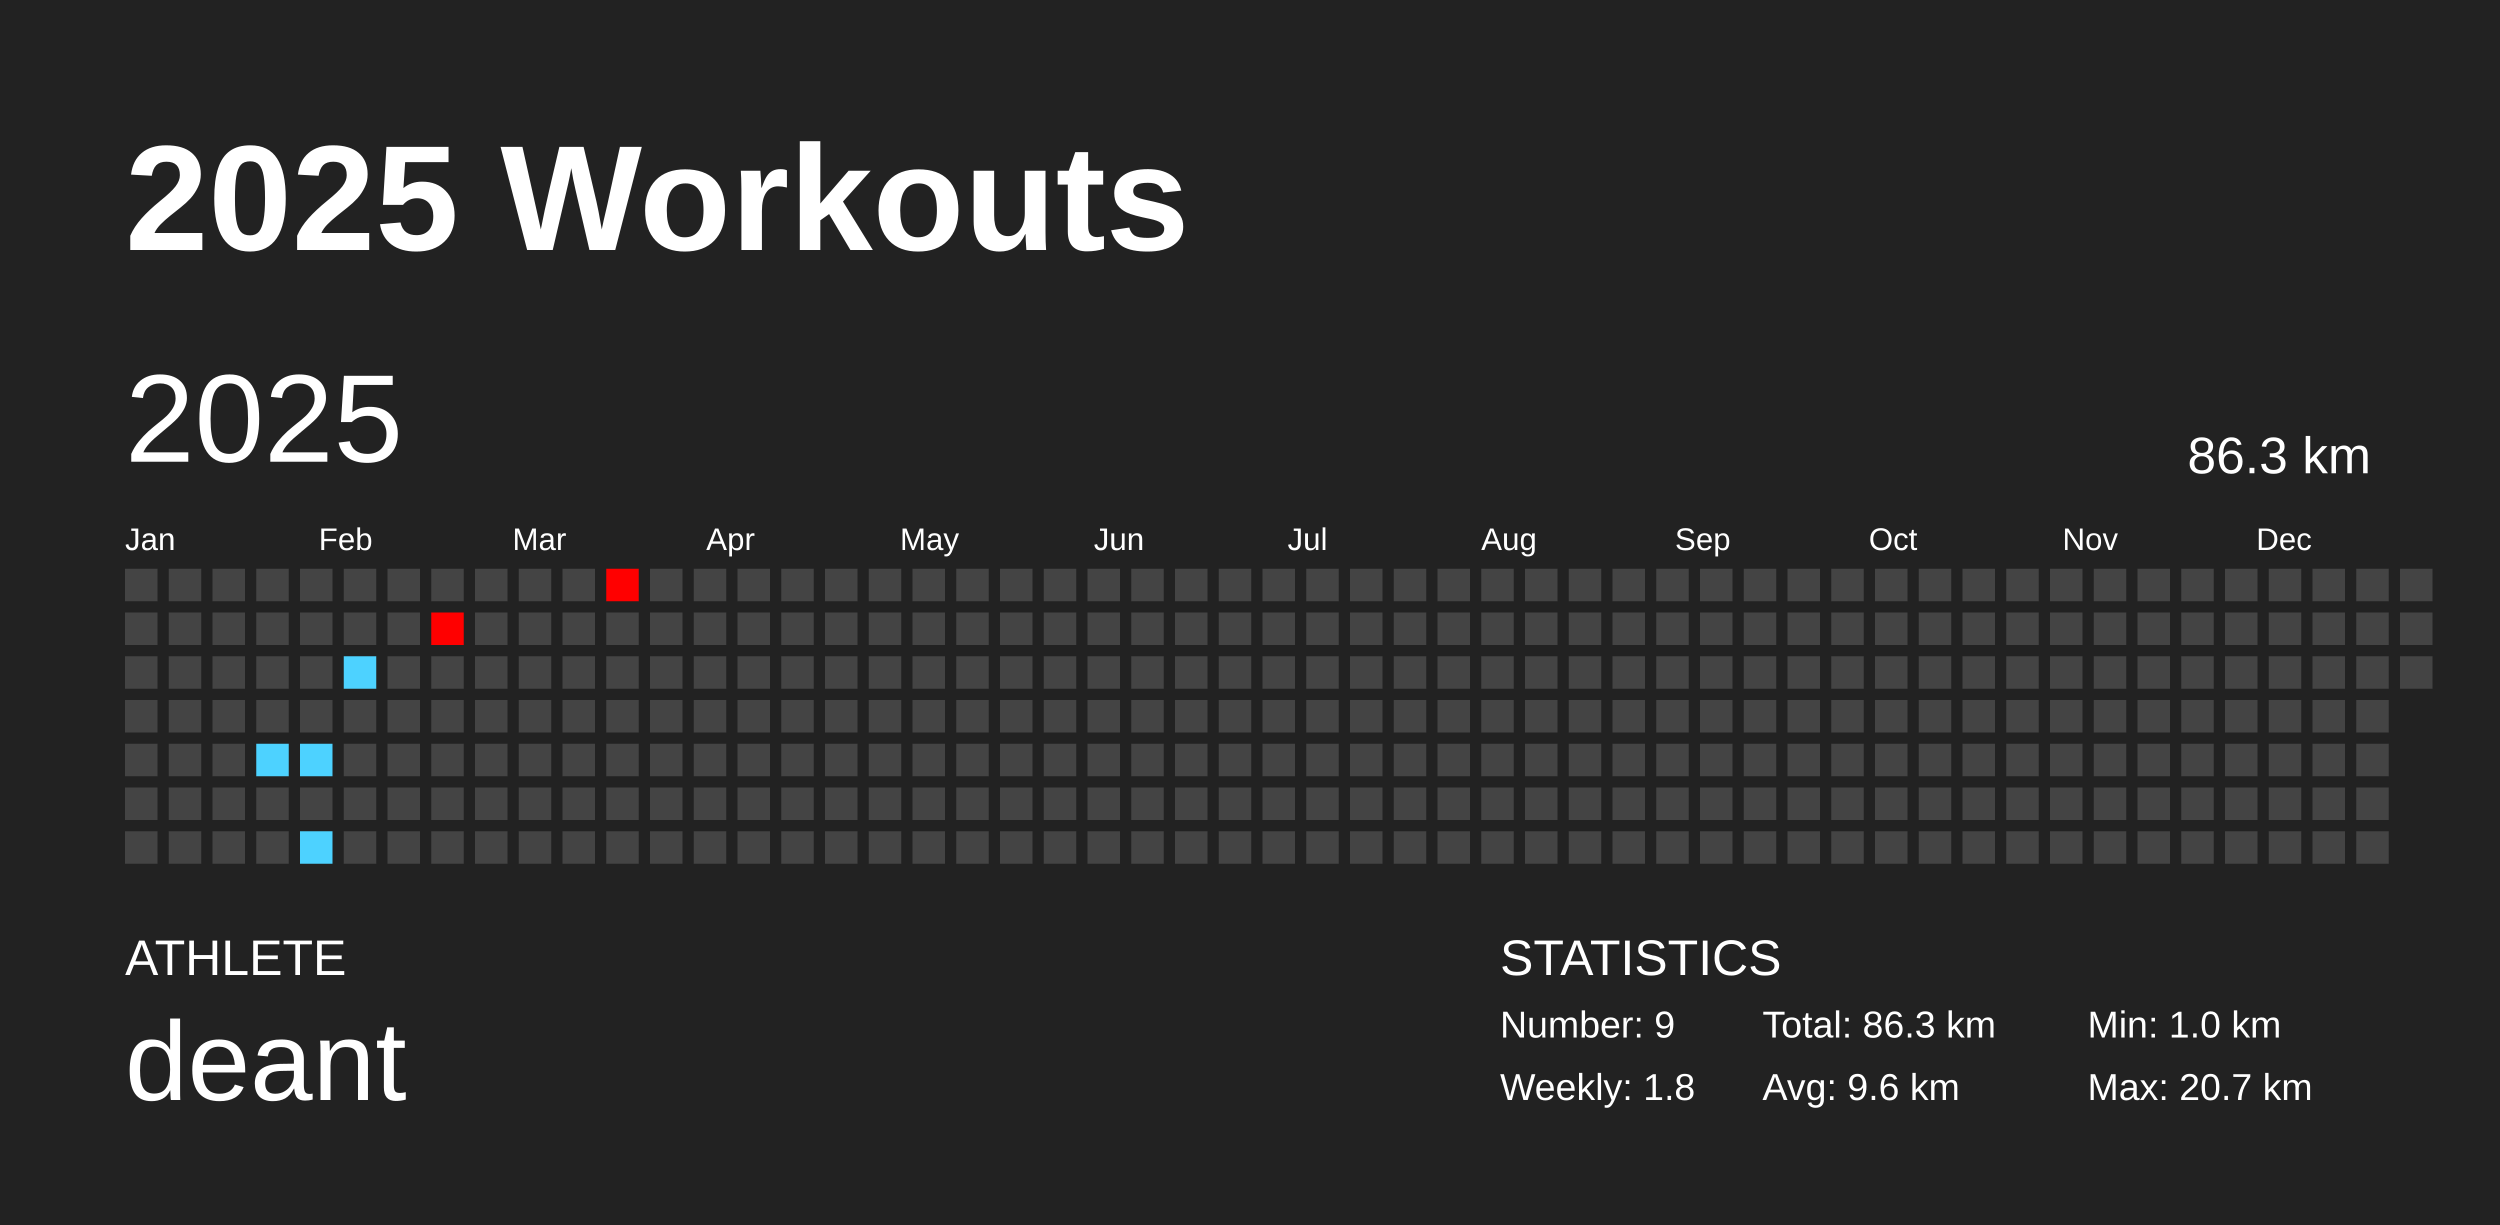
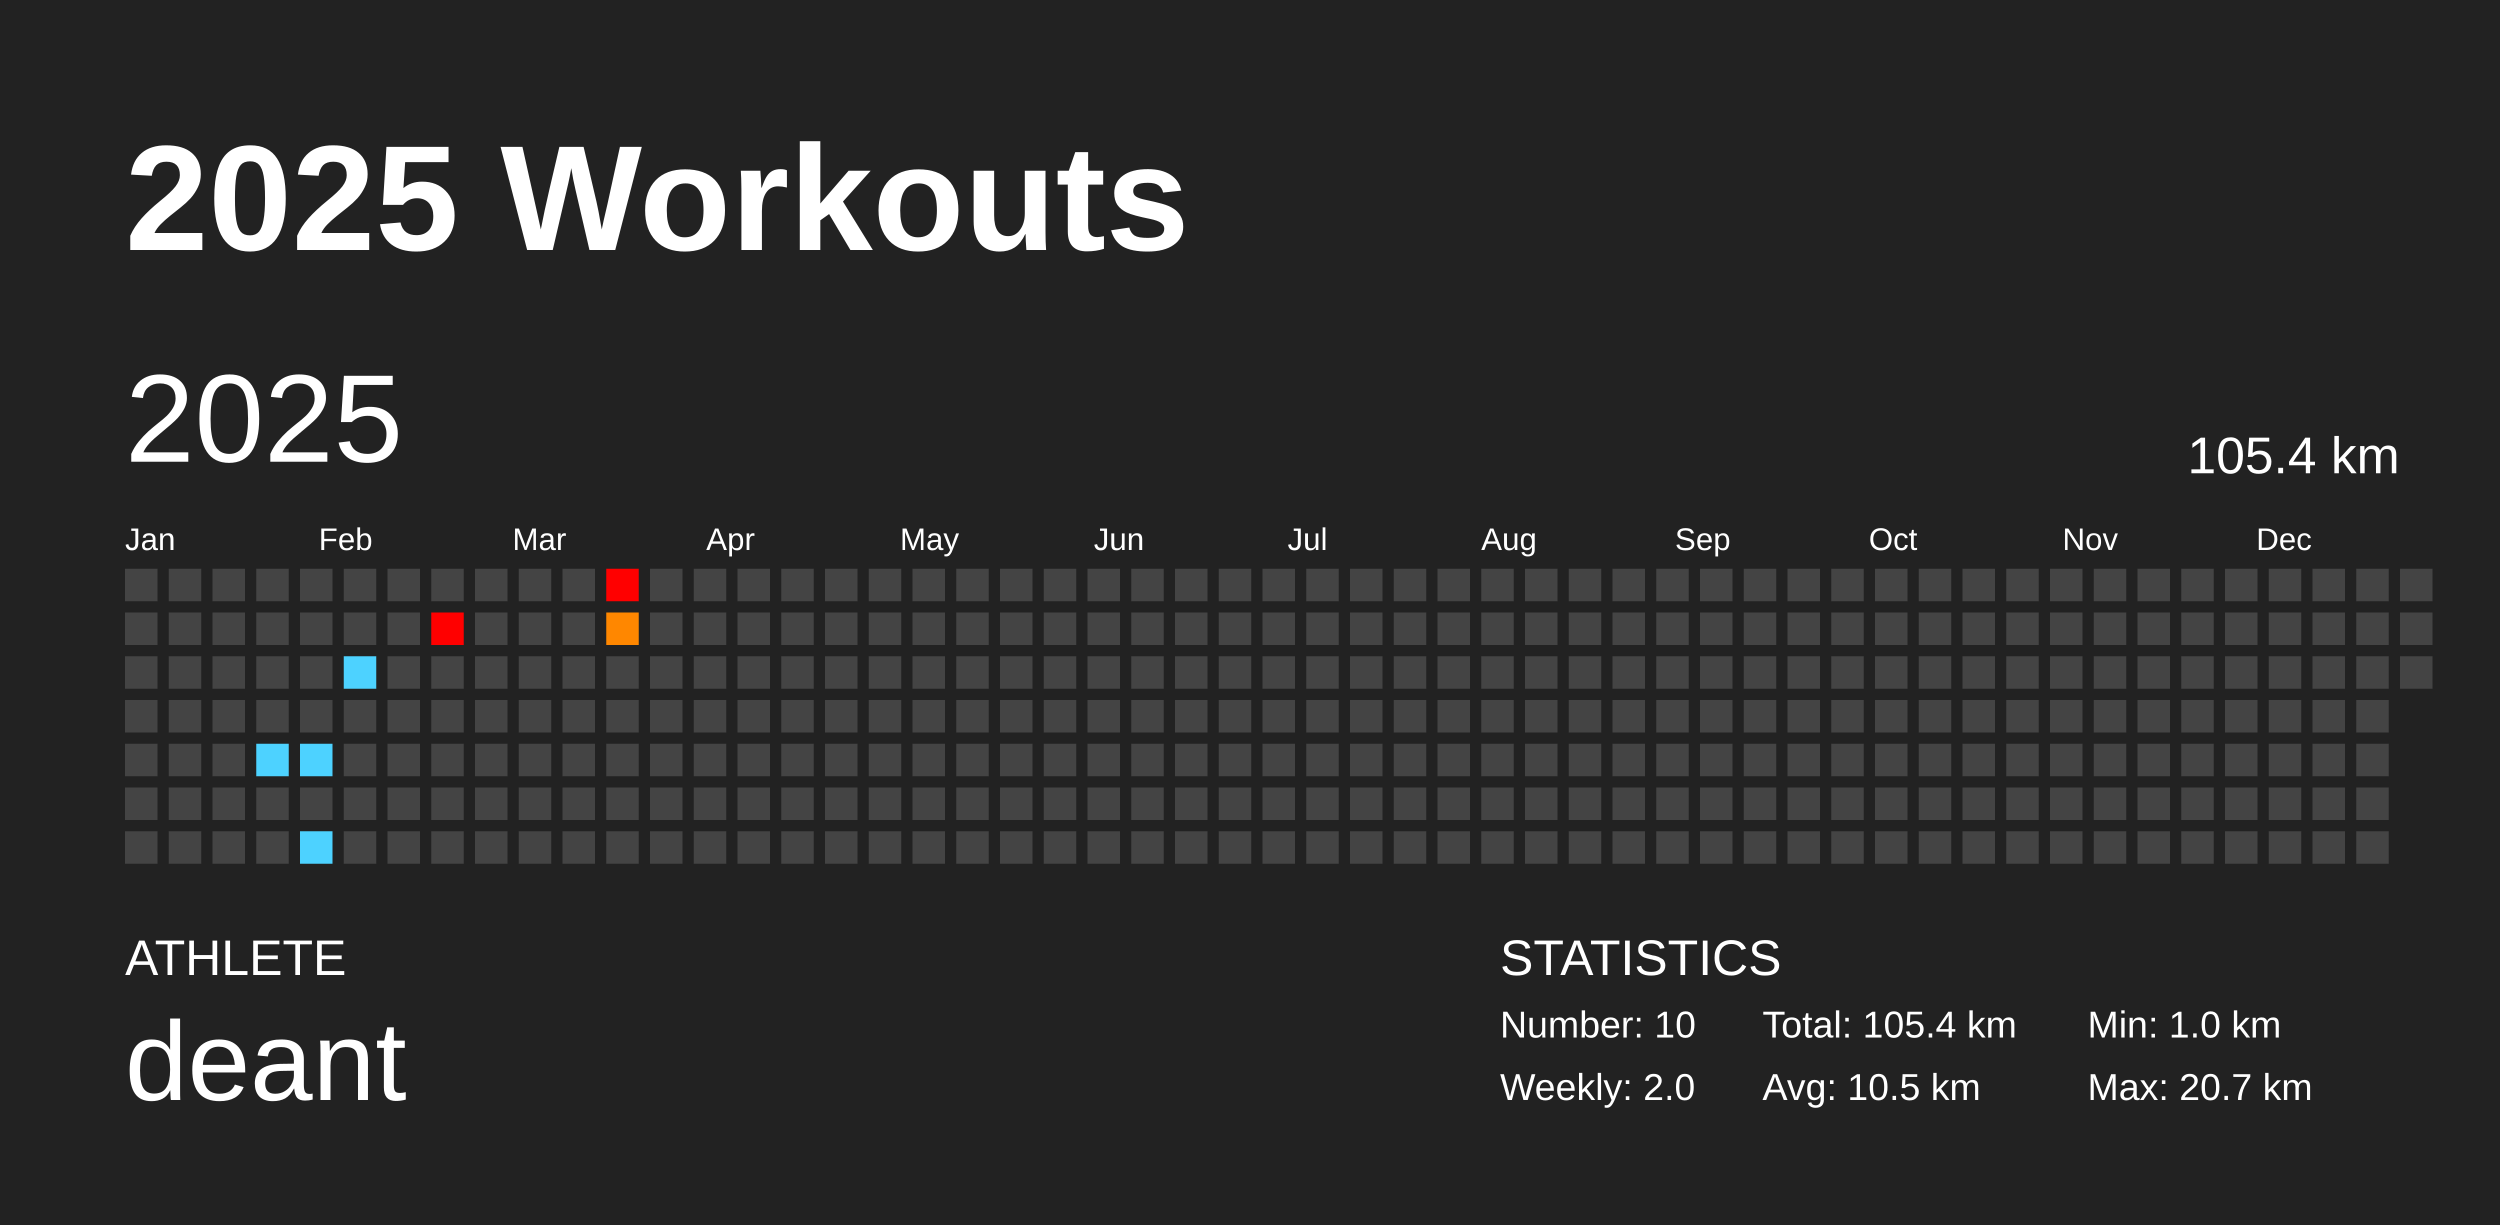
<svg xmlns="http://www.w3.org/2000/svg" baseProfile="full" height="98mm" version="1.1" viewBox="0,0,200,98" width="200mm">
  <defs />
  <rect fill="#222222" height="98" width="200" x="0" y="0" />
  <text fill="#FFFFFF" style="font-size:12px; font-family:Arial; font-weight:bold;" x="10" y="20">2025 Workouts</text>
  <text fill="#FFFFFF" style="font-size:4px; font-family:Arial" x="10" y="78">ATHLETE</text>
  <text fill="#FFFFFF" style="font-size:9px; font-family:Arial" x="10" y="88">deant</text>
  <text fill="#FFFFFF" style="font-size:4px; font-family:Arial" x="120" y="78">STATISTICS</text>
-   <text fill="#FFFFFF" style="font-size:3px; font-family:Arial" x="120" y="83">Number: 9</text>
-   <text fill="#FFFFFF" style="font-size:3px; font-family:Arial" x="120" y="88">Weekly: 1.8</text>
-   <text fill="#FFFFFF" style="font-size:3px; font-family:Arial" x="141" y="83">Total: 86.3 km</text>
-   <text fill="#FFFFFF" style="font-size:3px; font-family:Arial" x="141" y="88">Avg: 9.6 km</text>
+   <text fill="#FFFFFF" style="font-size:3px; font-family:Arial" x="120" y="83">Number: 10</text>
+   <text fill="#FFFFFF" style="font-size:3px; font-family:Arial" x="120" y="88">Weekly: 2.0</text>
+   <text fill="#FFFFFF" style="font-size:3px; font-family:Arial" x="141" y="83">Total: 105.4 km</text>
+   <text fill="#FFFFFF" style="font-size:3px; font-family:Arial" x="141" y="88">Avg: 10.5 km</text>
  <text fill="#FFFFFF" style="font-size:3px; font-family:Arial" x="167" y="83">Min: 1.0 km</text>
  <text fill="#FFFFFF" style="font-size:3px; font-family:Arial" x="167" y="88">Max: 20.7 km</text>
  <text dominant-baseline="hanging" fill="#FFFFFF" style="font-size:10.0px; font-family:Arial;" x="10" y="30">2025</text>
-   <text dominant-baseline="hanging" fill="#FFFFFF" style="font-size:4.125px; font-family:Arial;" x="175" y="35">86.3 km</text>
+   <text dominant-baseline="hanging" fill="#FFFFFF" style="font-size:4.125px; font-family:Arial;" x="175" y="35">105.4 km</text>
  <text fill="#FFFFFF" style="font-size:2.5px; font-family:Arial" x="10.0" y="44">Jan</text>
  <text fill="#FFFFFF" style="font-size:2.5px; font-family:Arial" x="25.5" y="44">Feb</text>
  <text fill="#FFFFFF" style="font-size:2.5px; font-family:Arial" x="41.0" y="44">Mar</text>
  <text fill="#FFFFFF" style="font-size:2.5px; font-family:Arial" x="56.5" y="44">Apr</text>
  <text fill="#FFFFFF" style="font-size:2.5px; font-family:Arial" x="72.0" y="44">May</text>
  <text fill="#FFFFFF" style="font-size:2.5px; font-family:Arial" x="87.5" y="44">Jun</text>
  <text fill="#FFFFFF" style="font-size:2.5px; font-family:Arial" x="103.0" y="44">Jul</text>
  <text fill="#FFFFFF" style="font-size:2.5px; font-family:Arial" x="118.5" y="44">Aug</text>
  <text fill="#FFFFFF" style="font-size:2.5px; font-family:Arial" x="134.0" y="44">Sep</text>
  <text fill="#FFFFFF" style="font-size:2.5px; font-family:Arial" x="149.5" y="44">Oct</text>
  <text fill="#FFFFFF" style="font-size:2.5px; font-family:Arial" x="165.0" y="44">Nov</text>
  <text fill="#FFFFFF" style="font-size:2.5px; font-family:Arial" x="180.5" y="44">Dec</text>
  <rect fill="#444444" height="2.6" width="2.6" x="10.0" y="45.5" />
  <rect fill="#444444" height="2.6" width="2.6" x="10.0" y="49.0" />
  <rect fill="#444444" height="2.6" width="2.6" x="10.0" y="52.5" />
  <rect fill="#444444" height="2.6" width="2.6" x="10.0" y="56.0" />
  <rect fill="#444444" height="2.6" width="2.6" x="10.0" y="59.5" />
  <rect fill="#444444" height="2.6" width="2.6" x="10.0" y="63.0" />
  <rect fill="#444444" height="2.6" width="2.6" x="10.0" y="66.5" />
  <rect fill="#444444" height="2.6" width="2.6" x="13.5" y="45.5" />
  <rect fill="#444444" height="2.6" width="2.6" x="13.5" y="49.0" />
  <rect fill="#444444" height="2.6" width="2.6" x="13.5" y="52.5" />
  <rect fill="#444444" height="2.6" width="2.6" x="13.5" y="56.0" />
  <rect fill="#444444" height="2.6" width="2.6" x="13.5" y="59.5" />
  <rect fill="#444444" height="2.6" width="2.6" x="13.5" y="63.0" />
  <rect fill="#444444" height="2.6" width="2.6" x="13.5" y="66.5" />
  <rect fill="#444444" height="2.6" width="2.6" x="17.0" y="45.5" />
  <rect fill="#444444" height="2.6" width="2.6" x="17.0" y="49.0" />
  <rect fill="#444444" height="2.6" width="2.6" x="17.0" y="52.5" />
  <rect fill="#444444" height="2.6" width="2.6" x="17.0" y="56.0" />
  <rect fill="#444444" height="2.6" width="2.6" x="17.0" y="59.5" />
  <rect fill="#444444" height="2.6" width="2.6" x="17.0" y="63.0" />
  <rect fill="#444444" height="2.6" width="2.6" x="17.0" y="66.5" />
  <rect fill="#444444" height="2.6" width="2.6" x="20.5" y="45.5" />
  <rect fill="#444444" height="2.6" width="2.6" x="20.5" y="49.0" />
  <rect fill="#444444" height="2.6" width="2.6" x="20.5" y="52.5" />
  <rect fill="#444444" height="2.6" width="2.6" x="20.5" y="56.0" />
  <rect fill="#4dd2ff" height="2.6" width="2.6" x="20.5" y="59.5" />
  <rect fill="#444444" height="2.6" width="2.6" x="20.5" y="63.0" />
  <rect fill="#444444" height="2.6" width="2.6" x="20.5" y="66.5" />
  <rect fill="#444444" height="2.6" width="2.6" x="24.0" y="45.5" />
  <rect fill="#444444" height="2.6" width="2.6" x="24.0" y="49.0" />
  <rect fill="#444444" height="2.6" width="2.6" x="24.0" y="52.5" />
  <rect fill="#444444" height="2.6" width="2.6" x="24.0" y="56.0" />
  <rect fill="#4dd2ff" height="2.6" width="2.6" x="24.0" y="59.5" />
  <rect fill="#444444" height="2.6" width="2.6" x="24.0" y="63.0" />
  <rect fill="#4dd2ff" height="2.6" width="2.6" x="24.0" y="66.5" />
  <rect fill="#444444" height="2.6" width="2.6" x="27.5" y="45.5" />
  <rect fill="#444444" height="2.6" width="2.6" x="27.5" y="49.0" />
  <rect fill="#4dd2ff" height="2.6" width="2.6" x="27.5" y="52.5" />
  <rect fill="#444444" height="2.6" width="2.6" x="27.5" y="56.0" />
  <rect fill="#444444" height="2.6" width="2.6" x="27.5" y="59.5" />
  <rect fill="#444444" height="2.6" width="2.6" x="27.5" y="63.0" />
  <rect fill="#444444" height="2.6" width="2.6" x="27.5" y="66.5" />
  <rect fill="#444444" height="2.6" width="2.6" x="31.0" y="45.5" />
  <rect fill="#444444" height="2.6" width="2.6" x="31.0" y="49.0" />
  <rect fill="#444444" height="2.6" width="2.6" x="31.0" y="52.5" />
  <rect fill="#444444" height="2.6" width="2.6" x="31.0" y="56.0" />
  <rect fill="#444444" height="2.6" width="2.6" x="31.0" y="59.5" />
  <rect fill="#444444" height="2.6" width="2.6" x="31.0" y="63.0" />
  <rect fill="#444444" height="2.6" width="2.6" x="31.0" y="66.5" />
  <rect fill="#444444" height="2.6" width="2.6" x="34.5" y="45.5" />
  <rect fill="red" height="2.6" width="2.6" x="34.5" y="49.0" />
  <rect fill="#444444" height="2.6" width="2.6" x="34.5" y="52.5" />
  <rect fill="#444444" height="2.6" width="2.6" x="34.5" y="56.0" />
  <rect fill="#444444" height="2.6" width="2.6" x="34.5" y="59.5" />
  <rect fill="#444444" height="2.6" width="2.6" x="34.5" y="63.0" />
  <rect fill="#444444" height="2.6" width="2.6" x="34.5" y="66.5" />
  <rect fill="#444444" height="2.6" width="2.6" x="38.0" y="45.5" />
  <rect fill="#444444" height="2.6" width="2.6" x="38.0" y="49.0" />
  <rect fill="#444444" height="2.6" width="2.6" x="38.0" y="52.5" />
  <rect fill="#444444" height="2.6" width="2.6" x="38.0" y="56.0" />
  <rect fill="#444444" height="2.6" width="2.6" x="38.0" y="59.5" />
  <rect fill="#444444" height="2.6" width="2.6" x="38.0" y="63.0" />
  <rect fill="#444444" height="2.6" width="2.6" x="38.0" y="66.5" />
  <rect fill="#444444" height="2.6" width="2.6" x="41.5" y="45.5" />
  <rect fill="#444444" height="2.6" width="2.6" x="41.5" y="49.0" />
  <rect fill="#444444" height="2.6" width="2.6" x="41.5" y="52.5" />
  <rect fill="#444444" height="2.6" width="2.6" x="41.5" y="56.0" />
  <rect fill="#444444" height="2.6" width="2.6" x="41.5" y="59.5" />
  <rect fill="#444444" height="2.6" width="2.6" x="41.5" y="63.0" />
  <rect fill="#444444" height="2.6" width="2.6" x="41.5" y="66.5" />
  <rect fill="#444444" height="2.6" width="2.6" x="45.0" y="45.5" />
  <rect fill="#444444" height="2.6" width="2.6" x="45.0" y="49.0" />
  <rect fill="#444444" height="2.6" width="2.6" x="45.0" y="52.5" />
  <rect fill="#444444" height="2.6" width="2.6" x="45.0" y="56.0" />
  <rect fill="#444444" height="2.6" width="2.6" x="45.0" y="59.5" />
  <rect fill="#444444" height="2.6" width="2.6" x="45.0" y="63.0" />
  <rect fill="#444444" height="2.6" width="2.6" x="45.0" y="66.5" />
  <rect fill="red" height="2.6" width="2.6" x="48.5" y="45.5" />
-   <rect fill="#444444" height="2.6" width="2.6" x="48.5" y="49.0" />
+   <rect fill="#ff8700" height="2.6" width="2.6" x="48.5" y="49.0" />
  <rect fill="#444444" height="2.6" width="2.6" x="48.5" y="52.5" />
  <rect fill="#444444" height="2.6" width="2.6" x="48.5" y="56.0" />
  <rect fill="#444444" height="2.6" width="2.6" x="48.5" y="59.5" />
  <rect fill="#444444" height="2.6" width="2.6" x="48.5" y="63.0" />
  <rect fill="#444444" height="2.6" width="2.6" x="48.5" y="66.5" />
  <rect fill="#444444" height="2.6" width="2.6" x="52.0" y="45.5" />
  <rect fill="#444444" height="2.6" width="2.6" x="52.0" y="49.0" />
  <rect fill="#444444" height="2.6" width="2.6" x="52.0" y="52.5" />
  <rect fill="#444444" height="2.6" width="2.6" x="52.0" y="56.0" />
  <rect fill="#444444" height="2.6" width="2.6" x="52.0" y="59.5" />
  <rect fill="#444444" height="2.6" width="2.6" x="52.0" y="63.0" />
  <rect fill="#444444" height="2.6" width="2.6" x="52.0" y="66.5" />
  <rect fill="#444444" height="2.6" width="2.6" x="55.5" y="45.5" />
  <rect fill="#444444" height="2.6" width="2.6" x="55.5" y="49.0" />
  <rect fill="#444444" height="2.6" width="2.6" x="55.5" y="52.5" />
  <rect fill="#444444" height="2.6" width="2.6" x="55.5" y="56.0" />
  <rect fill="#444444" height="2.6" width="2.6" x="55.5" y="59.5" />
  <rect fill="#444444" height="2.6" width="2.6" x="55.5" y="63.0" />
  <rect fill="#444444" height="2.6" width="2.6" x="55.5" y="66.5" />
  <rect fill="#444444" height="2.6" width="2.6" x="59.0" y="45.5" />
  <rect fill="#444444" height="2.6" width="2.6" x="59.0" y="49.0" />
  <rect fill="#444444" height="2.6" width="2.6" x="59.0" y="52.5" />
  <rect fill="#444444" height="2.6" width="2.6" x="59.0" y="56.0" />
  <rect fill="#444444" height="2.6" width="2.6" x="59.0" y="59.5" />
  <rect fill="#444444" height="2.6" width="2.6" x="59.0" y="63.0" />
  <rect fill="#444444" height="2.6" width="2.6" x="59.0" y="66.5" />
  <rect fill="#444444" height="2.6" width="2.6" x="62.5" y="45.5" />
  <rect fill="#444444" height="2.6" width="2.6" x="62.5" y="49.0" />
  <rect fill="#444444" height="2.6" width="2.6" x="62.5" y="52.5" />
  <rect fill="#444444" height="2.6" width="2.6" x="62.5" y="56.0" />
  <rect fill="#444444" height="2.6" width="2.6" x="62.5" y="59.5" />
  <rect fill="#444444" height="2.6" width="2.6" x="62.5" y="63.0" />
  <rect fill="#444444" height="2.6" width="2.6" x="62.5" y="66.5" />
  <rect fill="#444444" height="2.6" width="2.6" x="66.0" y="45.5" />
  <rect fill="#444444" height="2.6" width="2.6" x="66.0" y="49.0" />
  <rect fill="#444444" height="2.6" width="2.6" x="66.0" y="52.5" />
  <rect fill="#444444" height="2.6" width="2.6" x="66.0" y="56.0" />
  <rect fill="#444444" height="2.6" width="2.6" x="66.0" y="59.5" />
  <rect fill="#444444" height="2.6" width="2.6" x="66.0" y="63.0" />
  <rect fill="#444444" height="2.6" width="2.6" x="66.0" y="66.5" />
  <rect fill="#444444" height="2.6" width="2.6" x="69.5" y="45.5" />
  <rect fill="#444444" height="2.6" width="2.6" x="69.5" y="49.0" />
  <rect fill="#444444" height="2.6" width="2.6" x="69.5" y="52.5" />
  <rect fill="#444444" height="2.6" width="2.6" x="69.5" y="56.0" />
  <rect fill="#444444" height="2.6" width="2.6" x="69.5" y="59.5" />
  <rect fill="#444444" height="2.6" width="2.6" x="69.5" y="63.0" />
  <rect fill="#444444" height="2.6" width="2.6" x="69.5" y="66.5" />
  <rect fill="#444444" height="2.6" width="2.6" x="73.0" y="45.5" />
  <rect fill="#444444" height="2.6" width="2.6" x="73.0" y="49.0" />
  <rect fill="#444444" height="2.6" width="2.6" x="73.0" y="52.5" />
  <rect fill="#444444" height="2.6" width="2.6" x="73.0" y="56.0" />
  <rect fill="#444444" height="2.6" width="2.6" x="73.0" y="59.5" />
  <rect fill="#444444" height="2.6" width="2.6" x="73.0" y="63.0" />
  <rect fill="#444444" height="2.6" width="2.6" x="73.0" y="66.5" />
  <rect fill="#444444" height="2.6" width="2.6" x="76.5" y="45.5" />
  <rect fill="#444444" height="2.6" width="2.6" x="76.5" y="49.0" />
  <rect fill="#444444" height="2.6" width="2.6" x="76.5" y="52.5" />
  <rect fill="#444444" height="2.6" width="2.6" x="76.5" y="56.0" />
  <rect fill="#444444" height="2.6" width="2.6" x="76.5" y="59.5" />
  <rect fill="#444444" height="2.6" width="2.6" x="76.5" y="63.0" />
  <rect fill="#444444" height="2.6" width="2.6" x="76.5" y="66.5" />
  <rect fill="#444444" height="2.6" width="2.6" x="80.0" y="45.5" />
  <rect fill="#444444" height="2.6" width="2.6" x="80.0" y="49.0" />
  <rect fill="#444444" height="2.6" width="2.6" x="80.0" y="52.5" />
  <rect fill="#444444" height="2.6" width="2.6" x="80.0" y="56.0" />
  <rect fill="#444444" height="2.6" width="2.6" x="80.0" y="59.5" />
  <rect fill="#444444" height="2.6" width="2.6" x="80.0" y="63.0" />
  <rect fill="#444444" height="2.6" width="2.6" x="80.0" y="66.5" />
  <rect fill="#444444" height="2.6" width="2.6" x="83.5" y="45.5" />
  <rect fill="#444444" height="2.6" width="2.6" x="83.5" y="49.0" />
  <rect fill="#444444" height="2.6" width="2.6" x="83.5" y="52.5" />
  <rect fill="#444444" height="2.6" width="2.6" x="83.5" y="56.0" />
  <rect fill="#444444" height="2.6" width="2.6" x="83.5" y="59.5" />
  <rect fill="#444444" height="2.6" width="2.6" x="83.5" y="63.0" />
  <rect fill="#444444" height="2.6" width="2.6" x="83.5" y="66.5" />
  <rect fill="#444444" height="2.6" width="2.6" x="87.0" y="45.5" />
  <rect fill="#444444" height="2.6" width="2.6" x="87.0" y="49.0" />
  <rect fill="#444444" height="2.6" width="2.6" x="87.0" y="52.5" />
  <rect fill="#444444" height="2.6" width="2.6" x="87.0" y="56.0" />
  <rect fill="#444444" height="2.6" width="2.6" x="87.0" y="59.5" />
  <rect fill="#444444" height="2.6" width="2.6" x="87.0" y="63.0" />
  <rect fill="#444444" height="2.6" width="2.6" x="87.0" y="66.5" />
  <rect fill="#444444" height="2.6" width="2.6" x="90.5" y="45.5" />
  <rect fill="#444444" height="2.6" width="2.6" x="90.5" y="49.0" />
  <rect fill="#444444" height="2.6" width="2.6" x="90.5" y="52.5" />
  <rect fill="#444444" height="2.6" width="2.6" x="90.5" y="56.0" />
  <rect fill="#444444" height="2.6" width="2.6" x="90.5" y="59.5" />
  <rect fill="#444444" height="2.6" width="2.6" x="90.5" y="63.0" />
  <rect fill="#444444" height="2.6" width="2.6" x="90.5" y="66.5" />
  <rect fill="#444444" height="2.6" width="2.6" x="94.0" y="45.5" />
  <rect fill="#444444" height="2.6" width="2.6" x="94.0" y="49.0" />
  <rect fill="#444444" height="2.6" width="2.6" x="94.0" y="52.5" />
  <rect fill="#444444" height="2.6" width="2.6" x="94.0" y="56.0" />
  <rect fill="#444444" height="2.6" width="2.6" x="94.0" y="59.5" />
  <rect fill="#444444" height="2.6" width="2.6" x="94.0" y="63.0" />
  <rect fill="#444444" height="2.6" width="2.6" x="94.0" y="66.5" />
  <rect fill="#444444" height="2.6" width="2.6" x="97.5" y="45.5" />
  <rect fill="#444444" height="2.6" width="2.6" x="97.5" y="49.0" />
  <rect fill="#444444" height="2.6" width="2.6" x="97.5" y="52.5" />
  <rect fill="#444444" height="2.6" width="2.6" x="97.5" y="56.0" />
  <rect fill="#444444" height="2.6" width="2.6" x="97.5" y="59.5" />
  <rect fill="#444444" height="2.6" width="2.6" x="97.5" y="63.0" />
  <rect fill="#444444" height="2.6" width="2.6" x="97.5" y="66.5" />
  <rect fill="#444444" height="2.6" width="2.6" x="101.0" y="45.5" />
  <rect fill="#444444" height="2.6" width="2.6" x="101.0" y="49.0" />
  <rect fill="#444444" height="2.6" width="2.6" x="101.0" y="52.5" />
  <rect fill="#444444" height="2.6" width="2.6" x="101.0" y="56.0" />
  <rect fill="#444444" height="2.6" width="2.6" x="101.0" y="59.5" />
  <rect fill="#444444" height="2.6" width="2.6" x="101.0" y="63.0" />
  <rect fill="#444444" height="2.6" width="2.6" x="101.0" y="66.5" />
  <rect fill="#444444" height="2.6" width="2.6" x="104.5" y="45.5" />
  <rect fill="#444444" height="2.6" width="2.6" x="104.5" y="49.0" />
  <rect fill="#444444" height="2.6" width="2.6" x="104.5" y="52.5" />
  <rect fill="#444444" height="2.6" width="2.6" x="104.5" y="56.0" />
  <rect fill="#444444" height="2.6" width="2.6" x="104.5" y="59.5" />
  <rect fill="#444444" height="2.6" width="2.6" x="104.5" y="63.0" />
  <rect fill="#444444" height="2.6" width="2.6" x="104.5" y="66.5" />
  <rect fill="#444444" height="2.6" width="2.6" x="108.0" y="45.5" />
  <rect fill="#444444" height="2.6" width="2.6" x="108.0" y="49.0" />
  <rect fill="#444444" height="2.6" width="2.6" x="108.0" y="52.5" />
  <rect fill="#444444" height="2.6" width="2.6" x="108.0" y="56.0" />
  <rect fill="#444444" height="2.6" width="2.6" x="108.0" y="59.5" />
  <rect fill="#444444" height="2.6" width="2.6" x="108.0" y="63.0" />
  <rect fill="#444444" height="2.6" width="2.6" x="108.0" y="66.5" />
  <rect fill="#444444" height="2.6" width="2.6" x="111.5" y="45.5" />
  <rect fill="#444444" height="2.6" width="2.6" x="111.5" y="49.0" />
  <rect fill="#444444" height="2.6" width="2.6" x="111.5" y="52.5" />
  <rect fill="#444444" height="2.6" width="2.6" x="111.5" y="56.0" />
  <rect fill="#444444" height="2.6" width="2.6" x="111.5" y="59.5" />
  <rect fill="#444444" height="2.6" width="2.6" x="111.5" y="63.0" />
  <rect fill="#444444" height="2.6" width="2.6" x="111.5" y="66.5" />
  <rect fill="#444444" height="2.6" width="2.6" x="115.0" y="45.5" />
  <rect fill="#444444" height="2.6" width="2.6" x="115.0" y="49.0" />
  <rect fill="#444444" height="2.6" width="2.6" x="115.0" y="52.5" />
  <rect fill="#444444" height="2.6" width="2.6" x="115.0" y="56.0" />
  <rect fill="#444444" height="2.6" width="2.6" x="115.0" y="59.5" />
  <rect fill="#444444" height="2.6" width="2.6" x="115.0" y="63.0" />
  <rect fill="#444444" height="2.6" width="2.6" x="115.0" y="66.5" />
  <rect fill="#444444" height="2.6" width="2.6" x="118.5" y="45.5" />
  <rect fill="#444444" height="2.6" width="2.6" x="118.5" y="49.0" />
  <rect fill="#444444" height="2.6" width="2.6" x="118.5" y="52.5" />
  <rect fill="#444444" height="2.6" width="2.6" x="118.5" y="56.0" />
  <rect fill="#444444" height="2.6" width="2.6" x="118.5" y="59.5" />
  <rect fill="#444444" height="2.6" width="2.6" x="118.5" y="63.0" />
  <rect fill="#444444" height="2.6" width="2.6" x="118.5" y="66.5" />
  <rect fill="#444444" height="2.6" width="2.6" x="122.0" y="45.5" />
  <rect fill="#444444" height="2.6" width="2.6" x="122.0" y="49.0" />
  <rect fill="#444444" height="2.6" width="2.6" x="122.0" y="52.5" />
  <rect fill="#444444" height="2.6" width="2.6" x="122.0" y="56.0" />
  <rect fill="#444444" height="2.6" width="2.6" x="122.0" y="59.5" />
  <rect fill="#444444" height="2.6" width="2.6" x="122.0" y="63.0" />
  <rect fill="#444444" height="2.6" width="2.6" x="122.0" y="66.5" />
  <rect fill="#444444" height="2.6" width="2.6" x="125.5" y="45.5" />
  <rect fill="#444444" height="2.6" width="2.6" x="125.5" y="49.0" />
  <rect fill="#444444" height="2.6" width="2.6" x="125.5" y="52.5" />
  <rect fill="#444444" height="2.6" width="2.6" x="125.5" y="56.0" />
  <rect fill="#444444" height="2.6" width="2.6" x="125.5" y="59.5" />
  <rect fill="#444444" height="2.6" width="2.6" x="125.5" y="63.0" />
  <rect fill="#444444" height="2.6" width="2.6" x="125.5" y="66.5" />
  <rect fill="#444444" height="2.6" width="2.6" x="129.0" y="45.5" />
  <rect fill="#444444" height="2.6" width="2.6" x="129.0" y="49.0" />
  <rect fill="#444444" height="2.6" width="2.6" x="129.0" y="52.5" />
  <rect fill="#444444" height="2.6" width="2.6" x="129.0" y="56.0" />
  <rect fill="#444444" height="2.6" width="2.6" x="129.0" y="59.5" />
  <rect fill="#444444" height="2.6" width="2.6" x="129.0" y="63.0" />
  <rect fill="#444444" height="2.6" width="2.6" x="129.0" y="66.5" />
  <rect fill="#444444" height="2.6" width="2.6" x="132.5" y="45.5" />
  <rect fill="#444444" height="2.6" width="2.6" x="132.5" y="49.0" />
  <rect fill="#444444" height="2.6" width="2.6" x="132.5" y="52.5" />
  <rect fill="#444444" height="2.6" width="2.6" x="132.5" y="56.0" />
  <rect fill="#444444" height="2.6" width="2.6" x="132.5" y="59.5" />
  <rect fill="#444444" height="2.6" width="2.6" x="132.5" y="63.0" />
  <rect fill="#444444" height="2.6" width="2.6" x="132.5" y="66.5" />
  <rect fill="#444444" height="2.6" width="2.6" x="136.0" y="45.5" />
  <rect fill="#444444" height="2.6" width="2.6" x="136.0" y="49.0" />
  <rect fill="#444444" height="2.6" width="2.6" x="136.0" y="52.5" />
  <rect fill="#444444" height="2.6" width="2.6" x="136.0" y="56.0" />
  <rect fill="#444444" height="2.6" width="2.6" x="136.0" y="59.5" />
  <rect fill="#444444" height="2.6" width="2.6" x="136.0" y="63.0" />
  <rect fill="#444444" height="2.6" width="2.6" x="136.0" y="66.5" />
  <rect fill="#444444" height="2.6" width="2.6" x="139.5" y="45.5" />
  <rect fill="#444444" height="2.6" width="2.6" x="139.5" y="49.0" />
  <rect fill="#444444" height="2.6" width="2.6" x="139.5" y="52.5" />
  <rect fill="#444444" height="2.6" width="2.6" x="139.5" y="56.0" />
  <rect fill="#444444" height="2.6" width="2.6" x="139.5" y="59.5" />
  <rect fill="#444444" height="2.6" width="2.6" x="139.5" y="63.0" />
  <rect fill="#444444" height="2.6" width="2.6" x="139.5" y="66.5" />
  <rect fill="#444444" height="2.6" width="2.6" x="143.0" y="45.5" />
  <rect fill="#444444" height="2.6" width="2.6" x="143.0" y="49.0" />
  <rect fill="#444444" height="2.6" width="2.6" x="143.0" y="52.5" />
  <rect fill="#444444" height="2.6" width="2.6" x="143.0" y="56.0" />
  <rect fill="#444444" height="2.6" width="2.6" x="143.0" y="59.5" />
  <rect fill="#444444" height="2.6" width="2.6" x="143.0" y="63.0" />
  <rect fill="#444444" height="2.6" width="2.6" x="143.0" y="66.5" />
  <rect fill="#444444" height="2.6" width="2.6" x="146.5" y="45.5" />
  <rect fill="#444444" height="2.6" width="2.6" x="146.5" y="49.0" />
  <rect fill="#444444" height="2.6" width="2.6" x="146.5" y="52.5" />
  <rect fill="#444444" height="2.6" width="2.6" x="146.5" y="56.0" />
  <rect fill="#444444" height="2.6" width="2.6" x="146.5" y="59.5" />
  <rect fill="#444444" height="2.6" width="2.6" x="146.5" y="63.0" />
  <rect fill="#444444" height="2.6" width="2.6" x="146.5" y="66.5" />
  <rect fill="#444444" height="2.6" width="2.6" x="150.0" y="45.5" />
  <rect fill="#444444" height="2.6" width="2.6" x="150.0" y="49.0" />
  <rect fill="#444444" height="2.6" width="2.6" x="150.0" y="52.5" />
  <rect fill="#444444" height="2.6" width="2.6" x="150.0" y="56.0" />
  <rect fill="#444444" height="2.6" width="2.6" x="150.0" y="59.5" />
  <rect fill="#444444" height="2.6" width="2.6" x="150.0" y="63.0" />
  <rect fill="#444444" height="2.6" width="2.6" x="150.0" y="66.5" />
  <rect fill="#444444" height="2.6" width="2.6" x="153.5" y="45.5" />
  <rect fill="#444444" height="2.6" width="2.6" x="153.5" y="49.0" />
  <rect fill="#444444" height="2.6" width="2.6" x="153.5" y="52.5" />
  <rect fill="#444444" height="2.6" width="2.6" x="153.5" y="56.0" />
  <rect fill="#444444" height="2.6" width="2.6" x="153.5" y="59.5" />
  <rect fill="#444444" height="2.6" width="2.6" x="153.5" y="63.0" />
  <rect fill="#444444" height="2.6" width="2.6" x="153.5" y="66.5" />
  <rect fill="#444444" height="2.6" width="2.6" x="157.0" y="45.5" />
  <rect fill="#444444" height="2.6" width="2.6" x="157.0" y="49.0" />
  <rect fill="#444444" height="2.6" width="2.6" x="157.0" y="52.5" />
  <rect fill="#444444" height="2.6" width="2.6" x="157.0" y="56.0" />
  <rect fill="#444444" height="2.6" width="2.6" x="157.0" y="59.5" />
  <rect fill="#444444" height="2.6" width="2.6" x="157.0" y="63.0" />
  <rect fill="#444444" height="2.6" width="2.6" x="157.0" y="66.5" />
  <rect fill="#444444" height="2.6" width="2.6" x="160.5" y="45.5" />
  <rect fill="#444444" height="2.6" width="2.6" x="160.5" y="49.0" />
  <rect fill="#444444" height="2.6" width="2.6" x="160.5" y="52.5" />
  <rect fill="#444444" height="2.6" width="2.6" x="160.5" y="56.0" />
  <rect fill="#444444" height="2.6" width="2.6" x="160.5" y="59.5" />
  <rect fill="#444444" height="2.6" width="2.6" x="160.5" y="63.0" />
  <rect fill="#444444" height="2.6" width="2.6" x="160.5" y="66.5" />
  <rect fill="#444444" height="2.6" width="2.6" x="164.0" y="45.5" />
  <rect fill="#444444" height="2.6" width="2.6" x="164.0" y="49.0" />
  <rect fill="#444444" height="2.6" width="2.6" x="164.0" y="52.5" />
  <rect fill="#444444" height="2.6" width="2.6" x="164.0" y="56.0" />
  <rect fill="#444444" height="2.6" width="2.6" x="164.0" y="59.5" />
  <rect fill="#444444" height="2.6" width="2.6" x="164.0" y="63.0" />
  <rect fill="#444444" height="2.6" width="2.6" x="164.0" y="66.5" />
  <rect fill="#444444" height="2.6" width="2.6" x="167.5" y="45.5" />
  <rect fill="#444444" height="2.6" width="2.6" x="167.5" y="49.0" />
  <rect fill="#444444" height="2.6" width="2.6" x="167.5" y="52.5" />
  <rect fill="#444444" height="2.6" width="2.6" x="167.5" y="56.0" />
  <rect fill="#444444" height="2.6" width="2.6" x="167.5" y="59.5" />
  <rect fill="#444444" height="2.6" width="2.6" x="167.5" y="63.0" />
  <rect fill="#444444" height="2.6" width="2.6" x="167.5" y="66.5" />
  <rect fill="#444444" height="2.6" width="2.6" x="171.0" y="45.5" />
  <rect fill="#444444" height="2.6" width="2.6" x="171.0" y="49.0" />
  <rect fill="#444444" height="2.6" width="2.6" x="171.0" y="52.5" />
  <rect fill="#444444" height="2.6" width="2.6" x="171.0" y="56.0" />
  <rect fill="#444444" height="2.6" width="2.6" x="171.0" y="59.5" />
  <rect fill="#444444" height="2.6" width="2.6" x="171.0" y="63.0" />
  <rect fill="#444444" height="2.6" width="2.6" x="171.0" y="66.5" />
  <rect fill="#444444" height="2.6" width="2.6" x="174.5" y="45.5" />
  <rect fill="#444444" height="2.6" width="2.6" x="174.5" y="49.0" />
  <rect fill="#444444" height="2.6" width="2.6" x="174.5" y="52.5" />
  <rect fill="#444444" height="2.6" width="2.6" x="174.5" y="56.0" />
  <rect fill="#444444" height="2.6" width="2.6" x="174.5" y="59.5" />
  <rect fill="#444444" height="2.6" width="2.6" x="174.5" y="63.0" />
  <rect fill="#444444" height="2.6" width="2.6" x="174.5" y="66.5" />
  <rect fill="#444444" height="2.6" width="2.6" x="178.0" y="45.5" />
  <rect fill="#444444" height="2.6" width="2.6" x="178.0" y="49.0" />
  <rect fill="#444444" height="2.6" width="2.6" x="178.0" y="52.5" />
  <rect fill="#444444" height="2.6" width="2.6" x="178.0" y="56.0" />
  <rect fill="#444444" height="2.6" width="2.6" x="178.0" y="59.5" />
  <rect fill="#444444" height="2.6" width="2.6" x="178.0" y="63.0" />
  <rect fill="#444444" height="2.6" width="2.6" x="178.0" y="66.5" />
  <rect fill="#444444" height="2.6" width="2.6" x="181.5" y="45.5" />
  <rect fill="#444444" height="2.6" width="2.6" x="181.5" y="49.0" />
  <rect fill="#444444" height="2.6" width="2.6" x="181.5" y="52.5" />
  <rect fill="#444444" height="2.6" width="2.6" x="181.5" y="56.0" />
  <rect fill="#444444" height="2.6" width="2.6" x="181.5" y="59.5" />
  <rect fill="#444444" height="2.6" width="2.6" x="181.5" y="63.0" />
  <rect fill="#444444" height="2.6" width="2.6" x="181.5" y="66.5" />
  <rect fill="#444444" height="2.6" width="2.6" x="185.0" y="45.5" />
  <rect fill="#444444" height="2.6" width="2.6" x="185.0" y="49.0" />
  <rect fill="#444444" height="2.6" width="2.6" x="185.0" y="52.5" />
  <rect fill="#444444" height="2.6" width="2.6" x="185.0" y="56.0" />
  <rect fill="#444444" height="2.6" width="2.6" x="185.0" y="59.5" />
  <rect fill="#444444" height="2.6" width="2.6" x="185.0" y="63.0" />
  <rect fill="#444444" height="2.6" width="2.6" x="185.0" y="66.5" />
  <rect fill="#444444" height="2.6" width="2.6" x="188.5" y="45.5" />
  <rect fill="#444444" height="2.6" width="2.6" x="188.5" y="49.0" />
  <rect fill="#444444" height="2.6" width="2.6" x="188.5" y="52.5" />
  <rect fill="#444444" height="2.6" width="2.6" x="188.5" y="56.0" />
  <rect fill="#444444" height="2.6" width="2.6" x="188.5" y="59.5" />
  <rect fill="#444444" height="2.6" width="2.6" x="188.5" y="63.0" />
  <rect fill="#444444" height="2.6" width="2.6" x="188.5" y="66.5" />
  <rect fill="#444444" height="2.6" width="2.6" x="192.0" y="45.5" />
  <rect fill="#444444" height="2.6" width="2.6" x="192.0" y="49.0" />
  <rect fill="#444444" height="2.6" width="2.6" x="192.0" y="52.5" />
</svg>
